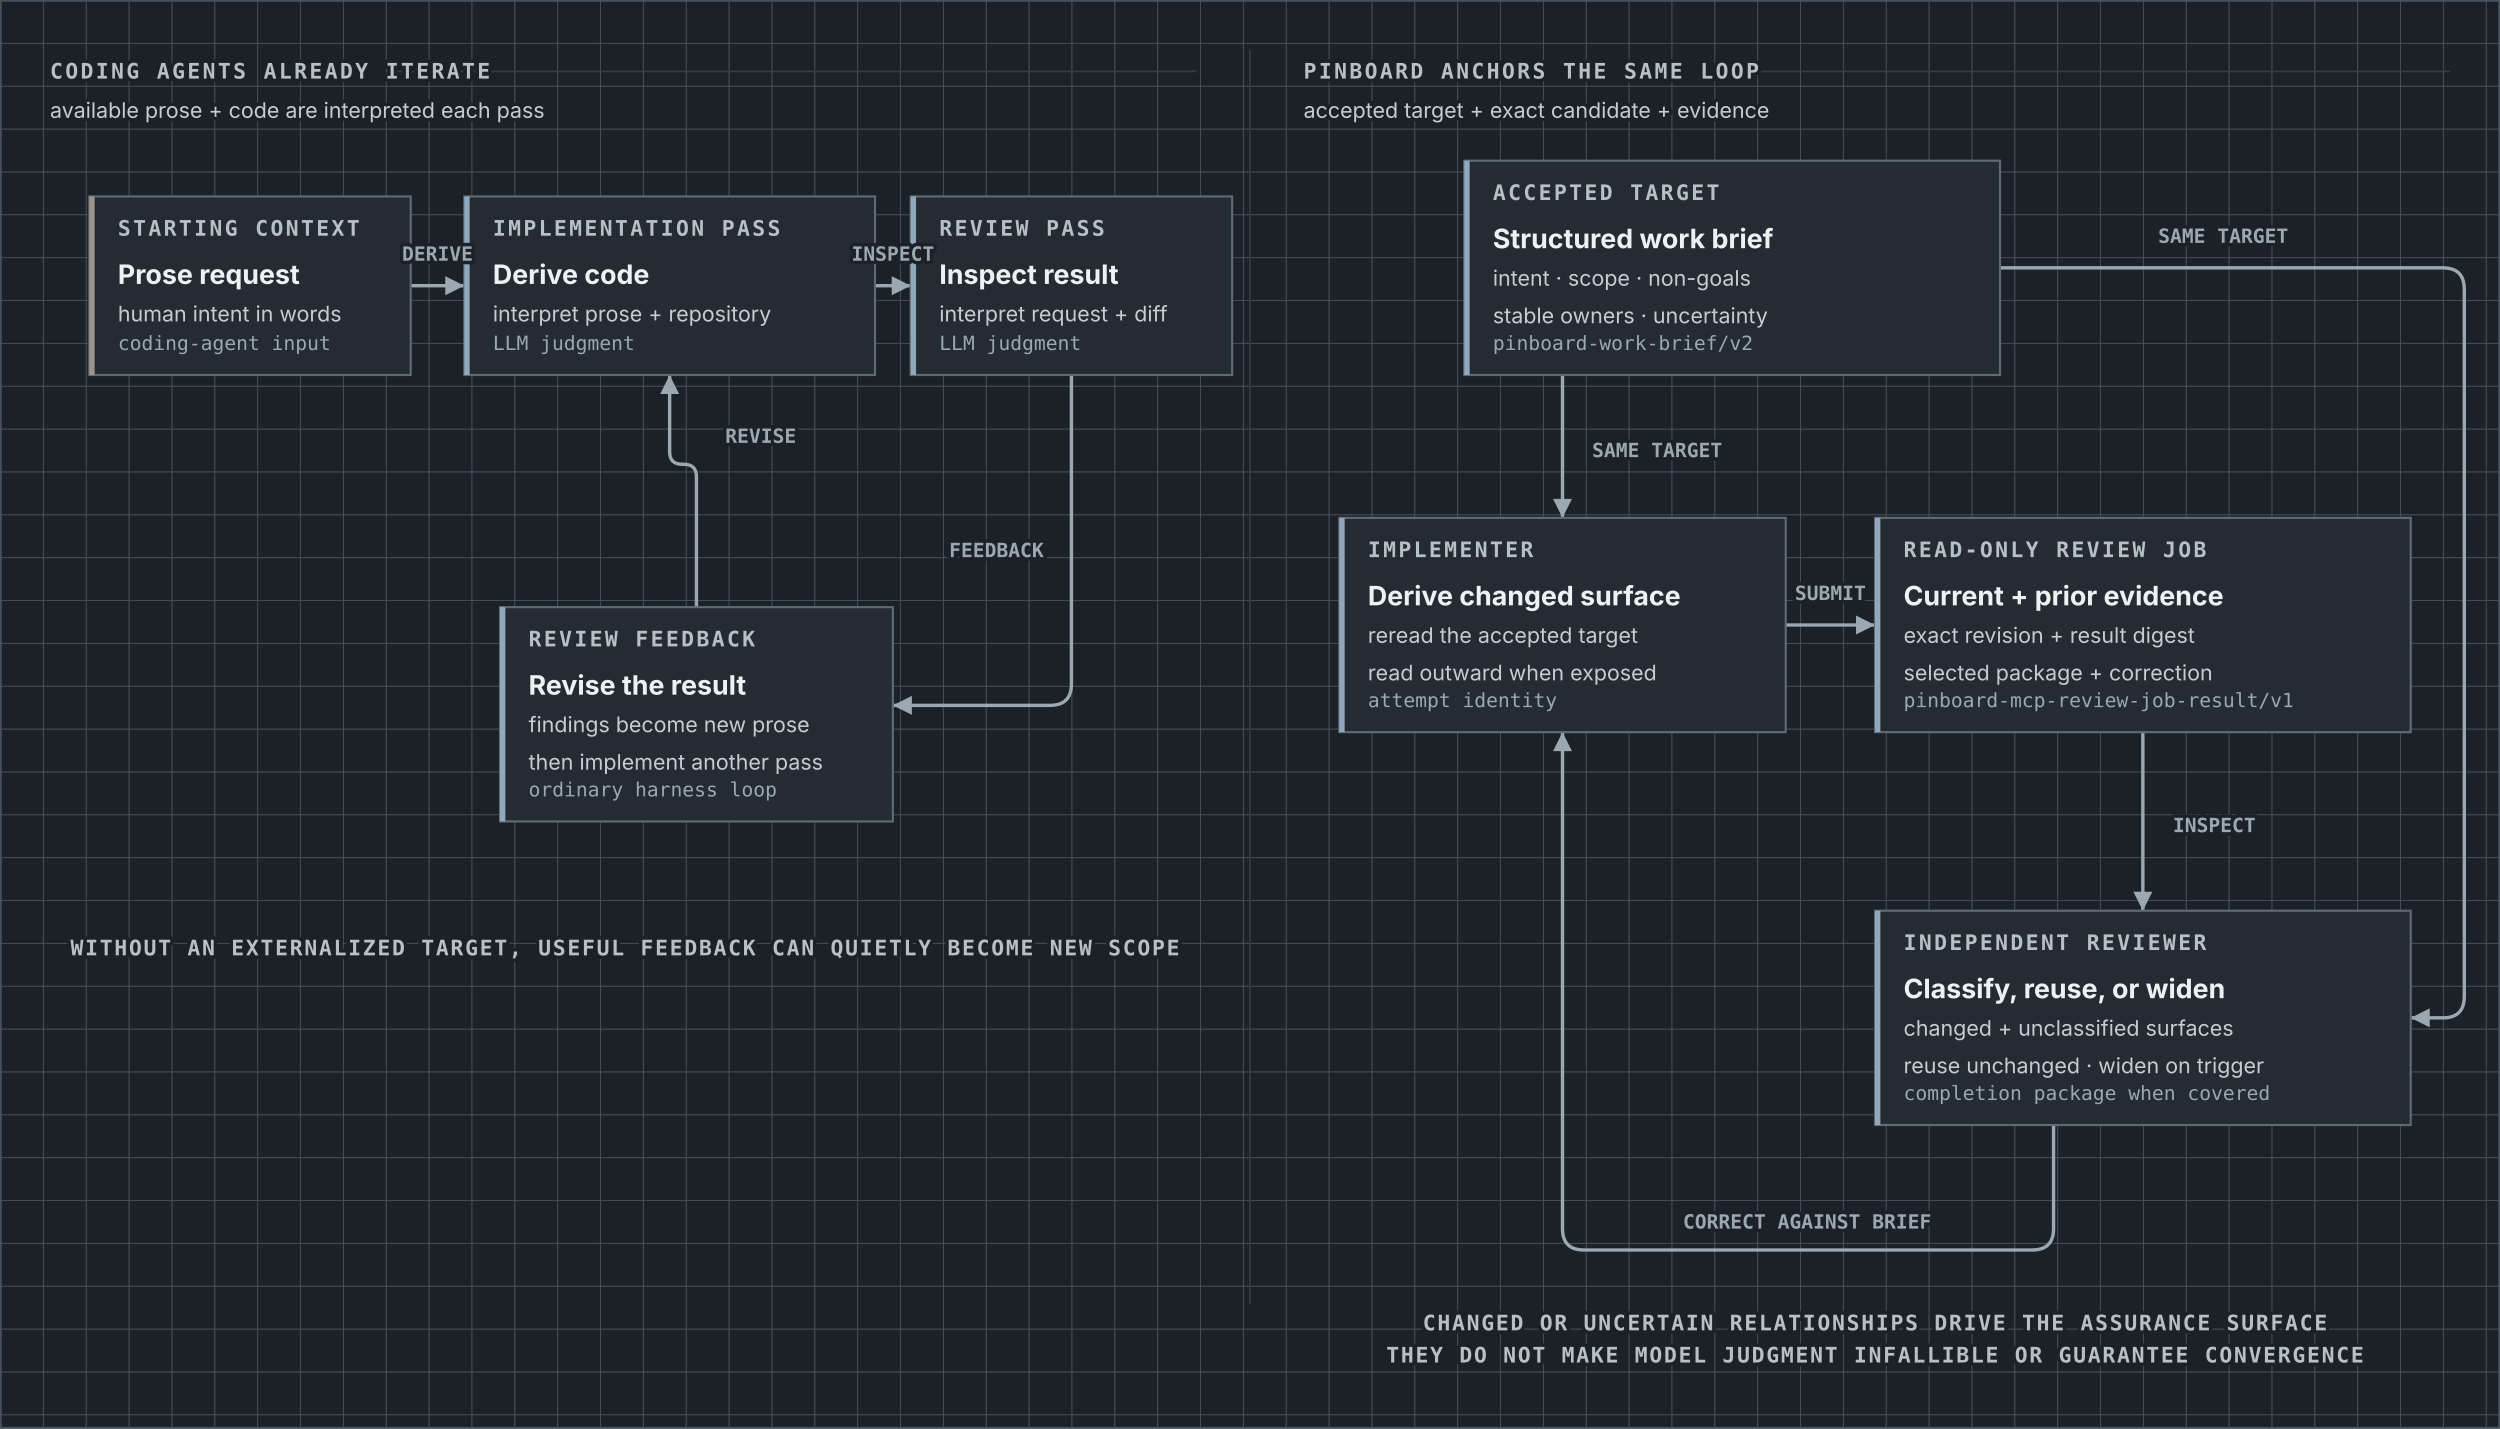
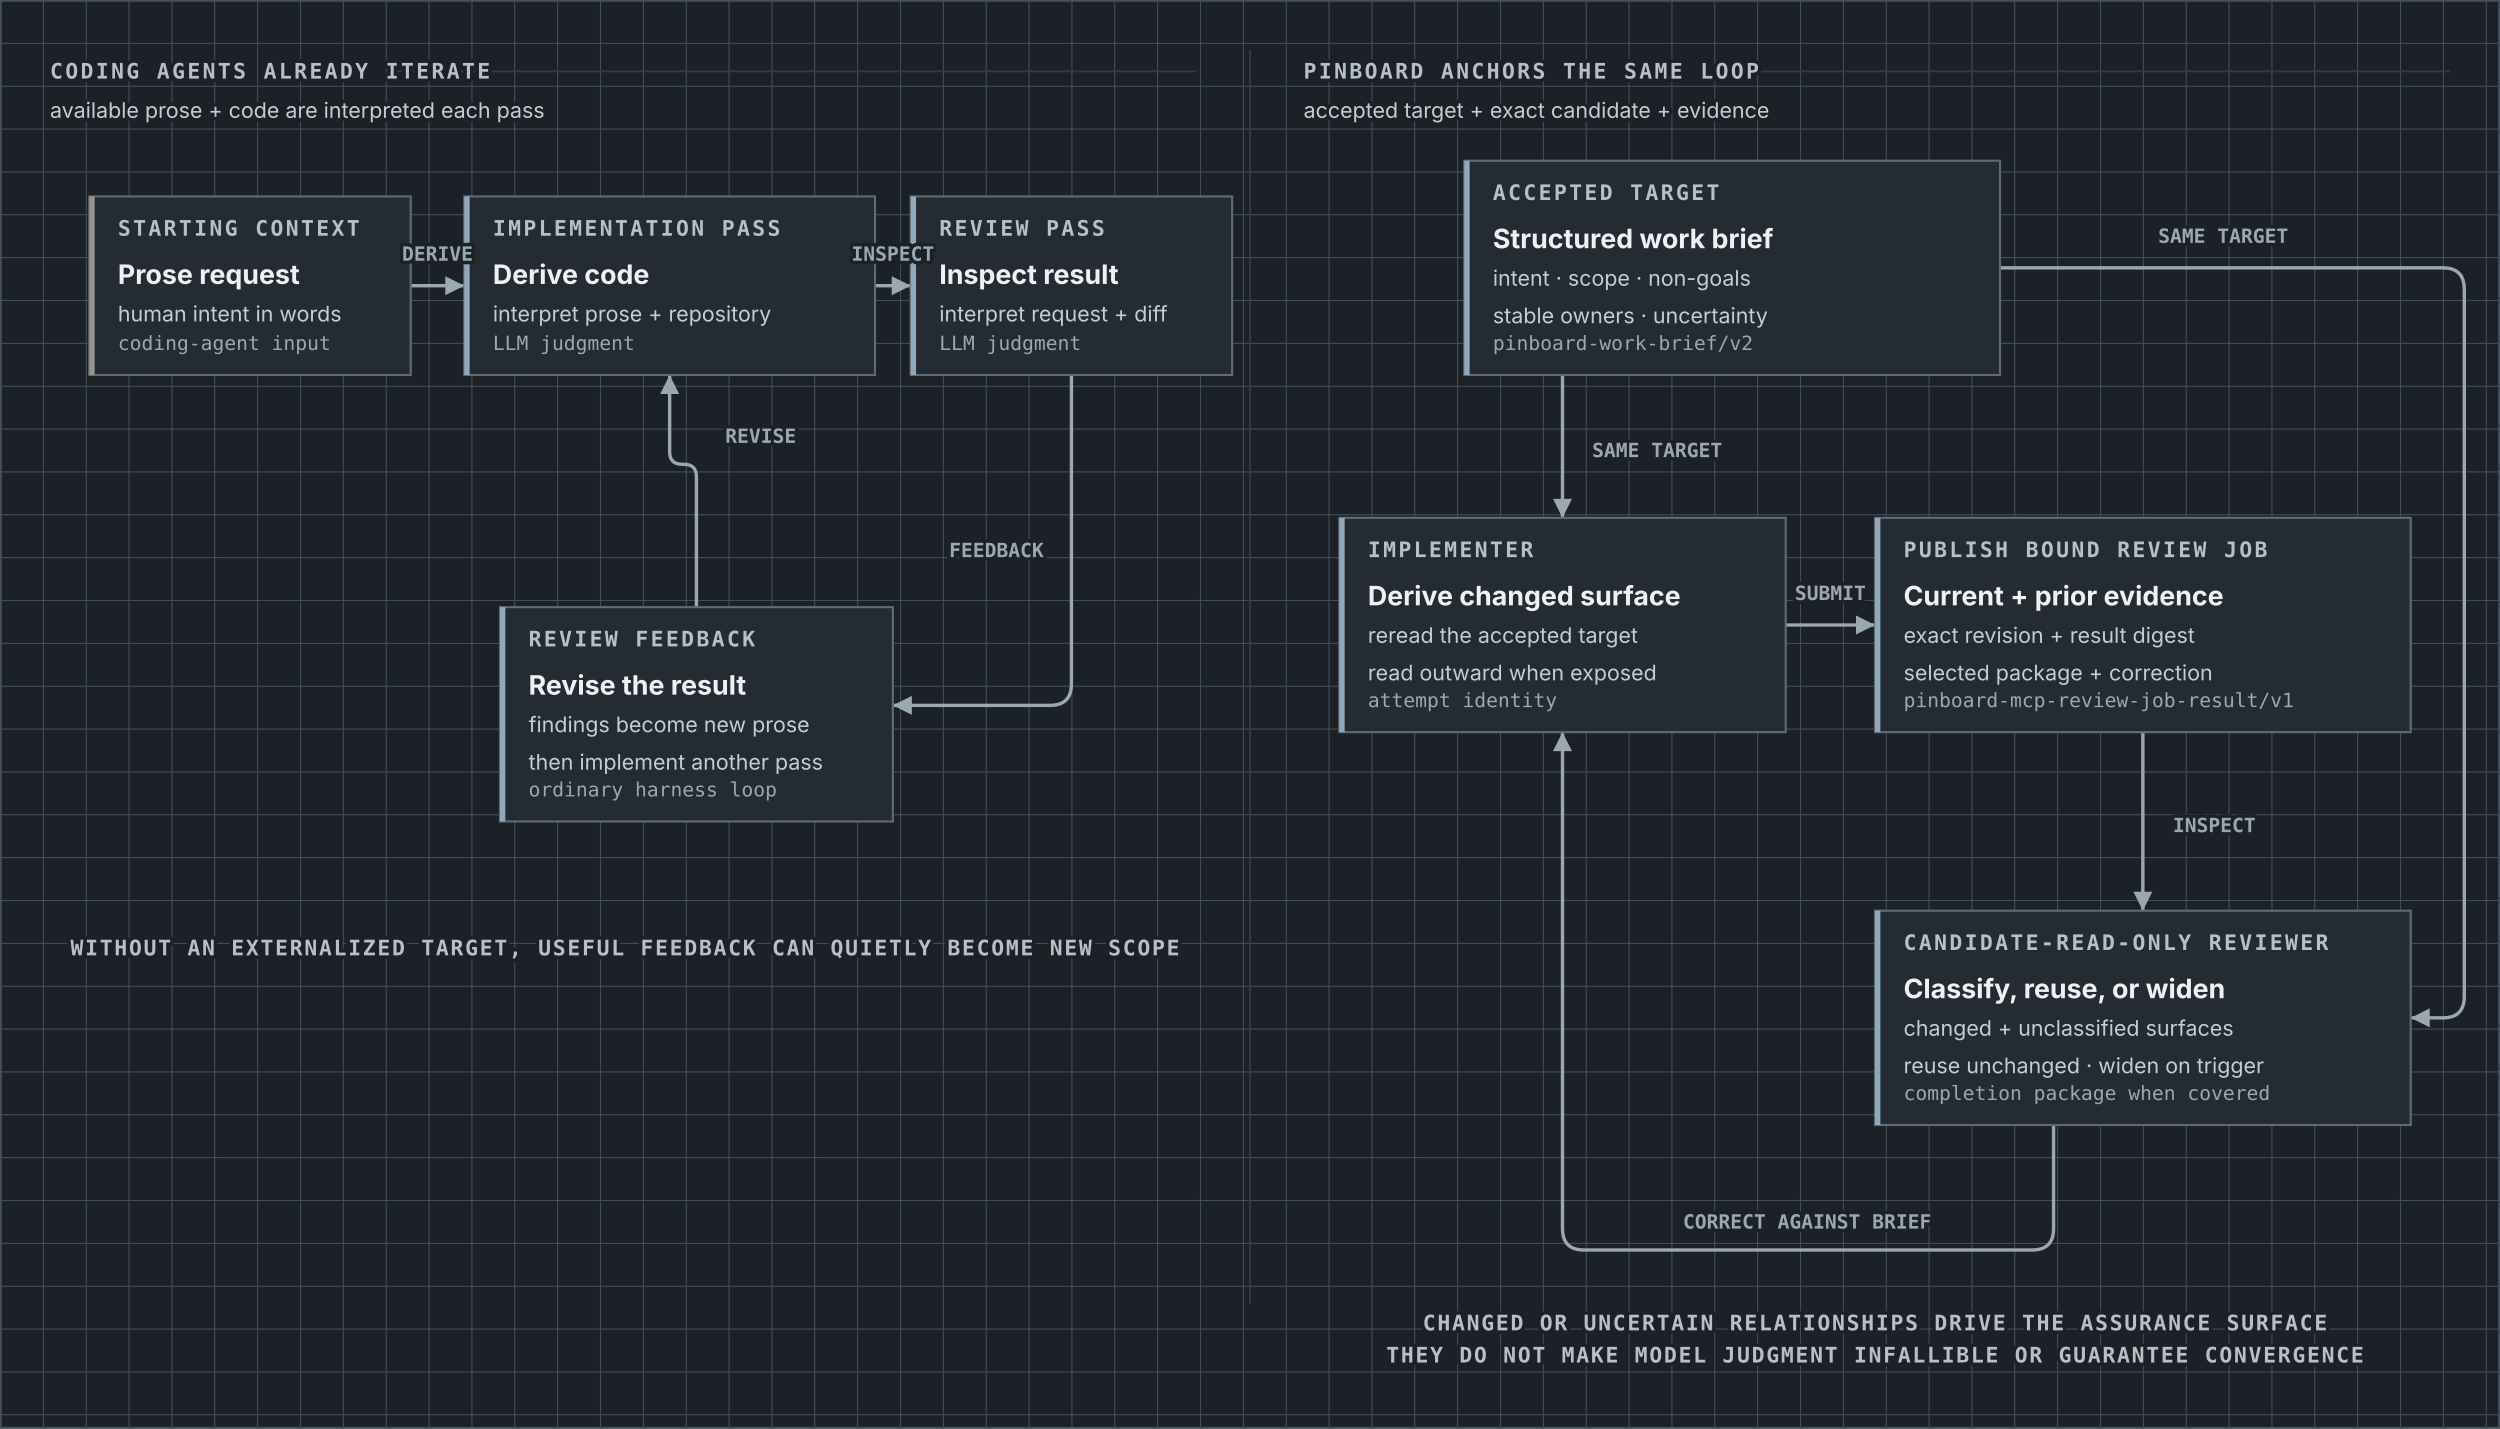
<svg xmlns="http://www.w3.org/2000/svg" role="img" aria-labelledby="title description" viewBox="0 0 1400 800">
  <defs>
    <pattern id="grid" width="24" height="24" patternUnits="userSpaceOnUse">
      <path d="M24 0H0V24" fill="none" stroke="#45535f" stroke-width="1" />
    </pattern>
    <marker id="arrow" viewBox="0 0 10 10" refX="9" refY="5" markerWidth="7" markerHeight="7" orient="auto">
      <path d="M1 1L9 5L1 9Z" fill="#9ba8b1" />
    </marker>
    <style>
      text { font-family: ui-sans-serif, system-ui, -apple-system, BlinkMacSystemFont, "Segoe UI", sans-serif; fill: #edf1f2; }
      .section-label, .box-label, .box-meta, .connector-label, .note-meta { font-family: ui-monospace, SFMono-Regular, Menlo, monospace; }
      .section-label, .box-label { font-size: 12px; font-weight: 700; letter-spacing: 0.11em; fill: #b7c0c5; }
      .section-subtitle { font-size: 12px; fill: #c5cdd0; }
      .guide { stroke: #333b42; stroke-width: 1; }
      .connector { fill: none; stroke: #9ba8b1; stroke-width: 1.9; stroke-linecap: round; }
      .connector-label { font-size: 11px; font-weight: 700; fill: #9ba8b1; }
      .box { fill: #242b32; stroke: #5e6a74; stroke-width: 1.2; }
      .box-title { font-size: 15px; font-weight: 700; }
      .box-body { font-size: 12px; fill: #c5cdd0; }
      .box-meta { font-size: 11px; fill: #9ba8b1; }
      .note { fill: #c5cdd0; }
      .note-meta { font-weight: 700; letter-spacing: 0.08em; fill: #b7c0c5; }
      .canvas-text { paint-order: stroke fill; stroke: #1c2127; stroke-width: 4px; stroke-linejoin: round; }
    </style>
  </defs>
  <rect width="1400" height="800" fill="#1c2127" />
  <rect width="1400" height="800" fill="url(#grid)" />
  <rect x="0.5" y="0.5" width="1399" height="799" fill="none" stroke="#45515c" />
  <line x1="220" y1="40" x2="670" y2="40" class="guide" />
  <line x1="980" y1="40" x2="1372" y2="40" class="guide" />
  <line x1="700" y1="28" x2="700" y2="730" class="guide" />
  <path d="M230 160L260 160" class="connector" marker-end="url(#arrow)" />
  <path d="M490 160L510 160" class="connector" marker-end="url(#arrow)" />
  <path d="M600 210L600 383Q600 395 588 395L500 395" class="connector" marker-end="url(#arrow)" />
  <path d="M390 340L390 267Q390 260 383 260L382 260Q375 260 375 253L375 210" class="connector" marker-end="url(#arrow)" />
  <path d="M875 210L875 290" class="connector" marker-end="url(#arrow)" />
  <path d="M1120 150L1368 150Q1380 150 1380 162L1380 558Q1380 570 1368 570L1350 570" class="connector" marker-end="url(#arrow)" />
  <path d="M1000 350L1050 350" class="connector" marker-end="url(#arrow)" />
  <path d="M1200 410L1200 510" class="connector" marker-end="url(#arrow)" />
  <path d="M1150 630L1150 688Q1150 700 1138 700L887 700Q875 700 875 688L875 410" class="connector" marker-end="url(#arrow)" />
  <rect x="50" y="110" width="180" height="100" class="box" />
  <rect x="50" y="110" width="3" height="100" fill="#9b948b" />
  <rect x="260" y="110" width="230" height="100" class="box" />
  <rect x="260" y="110" width="3" height="100" fill="#91a7bb" />
  <rect x="510" y="110" width="180" height="100" class="box" />
  <rect x="510" y="110" width="3" height="100" fill="#91a7bb" />
  <rect x="280" y="340" width="220" height="120" class="box" />
  <rect x="280" y="340" width="3" height="120" fill="#91a7bb" />
  <rect x="820" y="90" width="300" height="120" class="box" />
  <rect x="820" y="90" width="3" height="120" fill="#91a7bb" />
  <rect x="750" y="290" width="250" height="120" class="box" />
  <rect x="750" y="290" width="3" height="120" fill="#91a7bb" />
  <rect x="1050" y="290" width="300" height="120" class="box" />
  <rect x="1050" y="290" width="3" height="120" fill="#91a7bb" />
  <rect x="1050" y="510" width="300" height="120" class="box" />
  <rect x="1050" y="510" width="3" height="120" fill="#91a7bb" />
  <text x="28" y="44" class="section-label canvas-text">CODING AGENTS ALREADY ITERATE</text>
  <text x="28" y="66" class="section-subtitle canvas-text">available prose + code are interpreted each pass</text>
  <text x="730" y="44" class="section-label canvas-text">PINBOARD ANCHORS THE SAME LOOP</text>
  <text x="730" y="66" class="section-subtitle canvas-text">accepted target + exact candidate + evidence</text>
  <text x="245" y="146" text-anchor="middle" class="connector-label canvas-text">DERIVE</text>
  <text x="500" y="146" text-anchor="middle" class="connector-label canvas-text">INSPECT</text>
  <text x="558" y="312" text-anchor="middle" class="connector-label canvas-text">FEEDBACK</text>
  <text x="426" y="248" text-anchor="middle" class="connector-label canvas-text">REVISE</text>
  <text x="928" y="256" text-anchor="middle" class="connector-label canvas-text">SAME TARGET</text>
  <text x="1245" y="136" text-anchor="middle" class="connector-label canvas-text">SAME TARGET</text>
  <text x="1025" y="336" text-anchor="middle" class="connector-label canvas-text">SUBMIT</text>
  <text x="1240" y="466" text-anchor="middle" class="connector-label canvas-text">INSPECT</text>
  <text x="1012" y="688" text-anchor="middle" class="connector-label canvas-text">CORRECT AGAINST BRIEF</text>
  <text x="66" y="132" class="box-label">STARTING CONTEXT</text>
  <text x="66" y="159" class="box-title">Prose request</text>
  <text x="66" y="180" class="box-body">human intent in words</text>
  <text x="66" y="196" class="box-meta">coding-agent input</text>
  <text x="276" y="132" class="box-label">IMPLEMENTATION PASS</text>
  <text x="276" y="159" class="box-title">Derive code</text>
  <text x="276" y="180" class="box-body">interpret prose + repository</text>
  <text x="276" y="196" class="box-meta">LLM judgment</text>
  <text x="526" y="132" class="box-label">REVIEW PASS</text>
  <text x="526" y="159" class="box-title">Inspect result</text>
  <text x="526" y="180" class="box-body">interpret request + diff</text>
  <text x="526" y="196" class="box-meta">LLM judgment</text>
  <text x="296" y="362" class="box-label">REVIEW FEEDBACK</text>
  <text x="296" y="389" class="box-title">Revise the result</text>
  <text x="296" y="410" class="box-body">findings become new prose</text>
  <text x="296" y="431" class="box-body">then implement another pass</text>
  <text x="296" y="446" class="box-meta">ordinary harness loop</text>
  <text x="836" y="112" class="box-label">ACCEPTED TARGET</text>
  <text x="836" y="139" class="box-title">Structured work brief</text>
  <text x="836" y="160" class="box-body">intent · scope · non-goals</text>
  <text x="836" y="181" class="box-body">stable owners · uncertainty</text>
  <text x="836" y="196" class="box-meta">pinboard-work-brief/v2</text>
  <text x="766" y="312" class="box-label">IMPLEMENTER</text>
  <text x="766" y="339" class="box-title">Derive changed surface</text>
  <text x="766" y="360" class="box-body">reread the accepted target</text>
  <text x="766" y="381" class="box-body">read outward when exposed</text>
  <text x="766" y="396" class="box-meta">attempt identity</text>
-   <text x="1066" y="312" class="box-label">READ-ONLY REVIEW JOB</text>
+   <text x="1066" y="312" class="box-label">PUBLISH BOUND REVIEW JOB</text>
  <text x="1066" y="339" class="box-title">Current + prior evidence</text>
  <text x="1066" y="360" class="box-body">exact revision + result digest</text>
  <text x="1066" y="381" class="box-body">selected package + correction</text>
  <text x="1066" y="396" class="box-meta">pinboard-mcp-review-job-result/v1</text>
-   <text x="1066" y="532" class="box-label">INDEPENDENT REVIEWER</text>
+   <text x="1066" y="532" class="box-label">CANDIDATE-READ-ONLY REVIEWER</text>
  <text x="1066" y="559" class="box-title">Classify, reuse, or widen</text>
  <text x="1066" y="580" class="box-body">changed + unclassified surfaces</text>
  <text x="1066" y="601" class="box-body">reuse unchanged · widen on trigger</text>
  <text x="1066" y="616" class="box-meta">completion package when covered</text>
  <text x="350" y="535" text-anchor="middle" font-size="12" class="note-meta canvas-text">WITHOUT AN EXTERNALIZED TARGET, USEFUL FEEDBACK CAN QUIETLY BECOME NEW SCOPE</text>
  <text x="1050" y="745" text-anchor="middle" font-size="12" class="note-meta canvas-text">CHANGED OR UNCERTAIN RELATIONSHIPS DRIVE THE ASSURANCE SURFACE</text>
  <text x="1050" y="763" text-anchor="middle" font-size="12" class="note-meta canvas-text">THEY DO NOT MAKE MODEL JUDGMENT INFALLIBLE OR GUARANTEE CONVERGENCE</text>
</svg>
